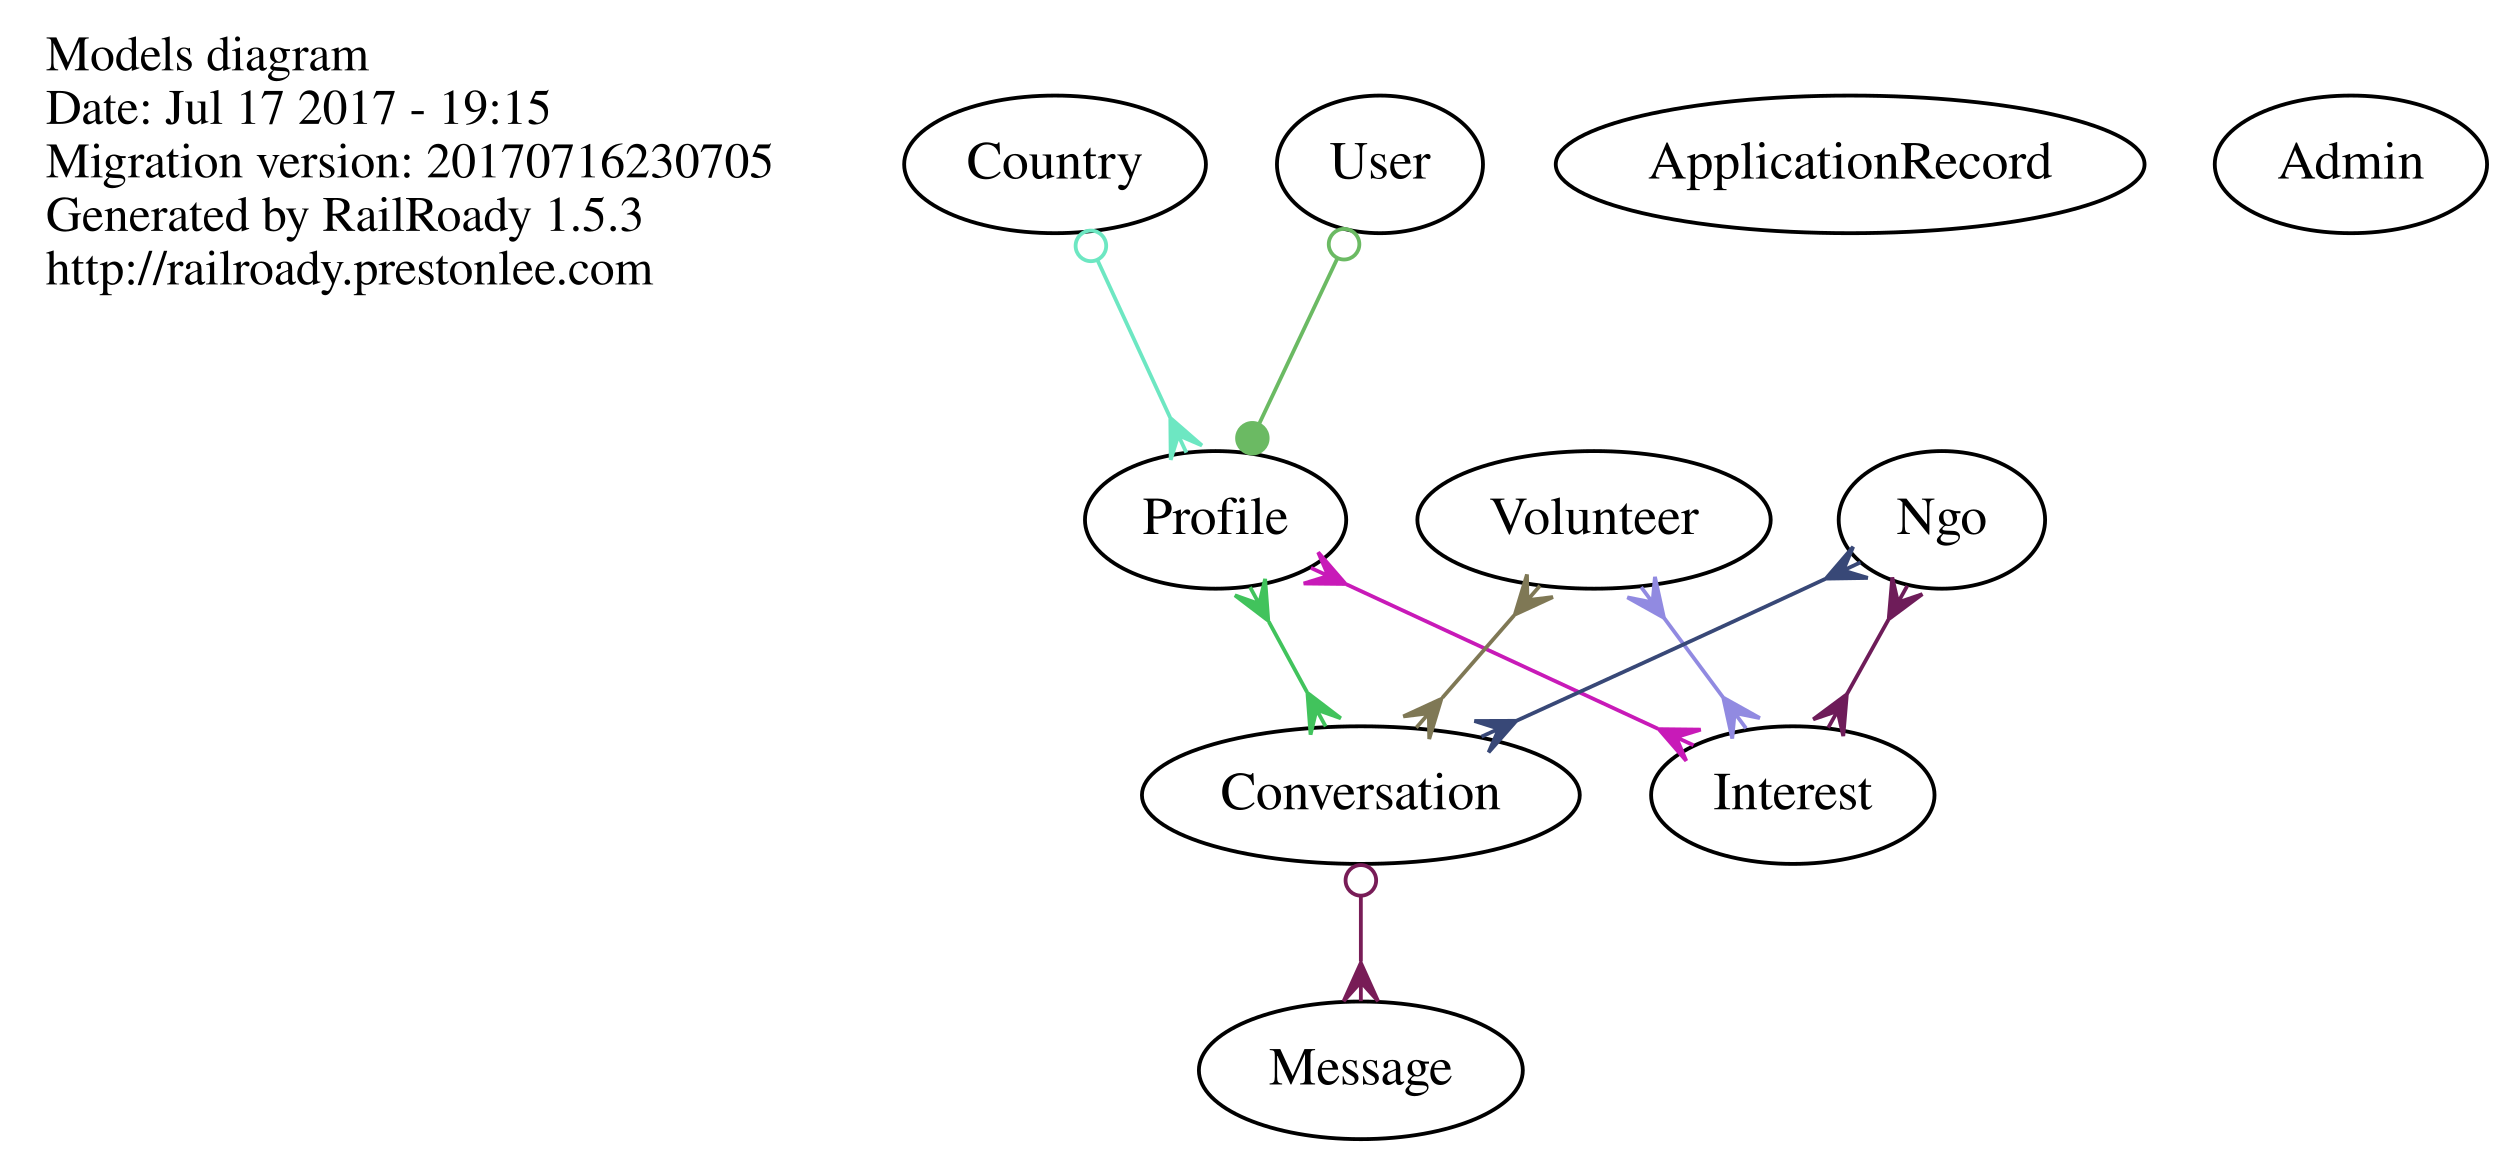
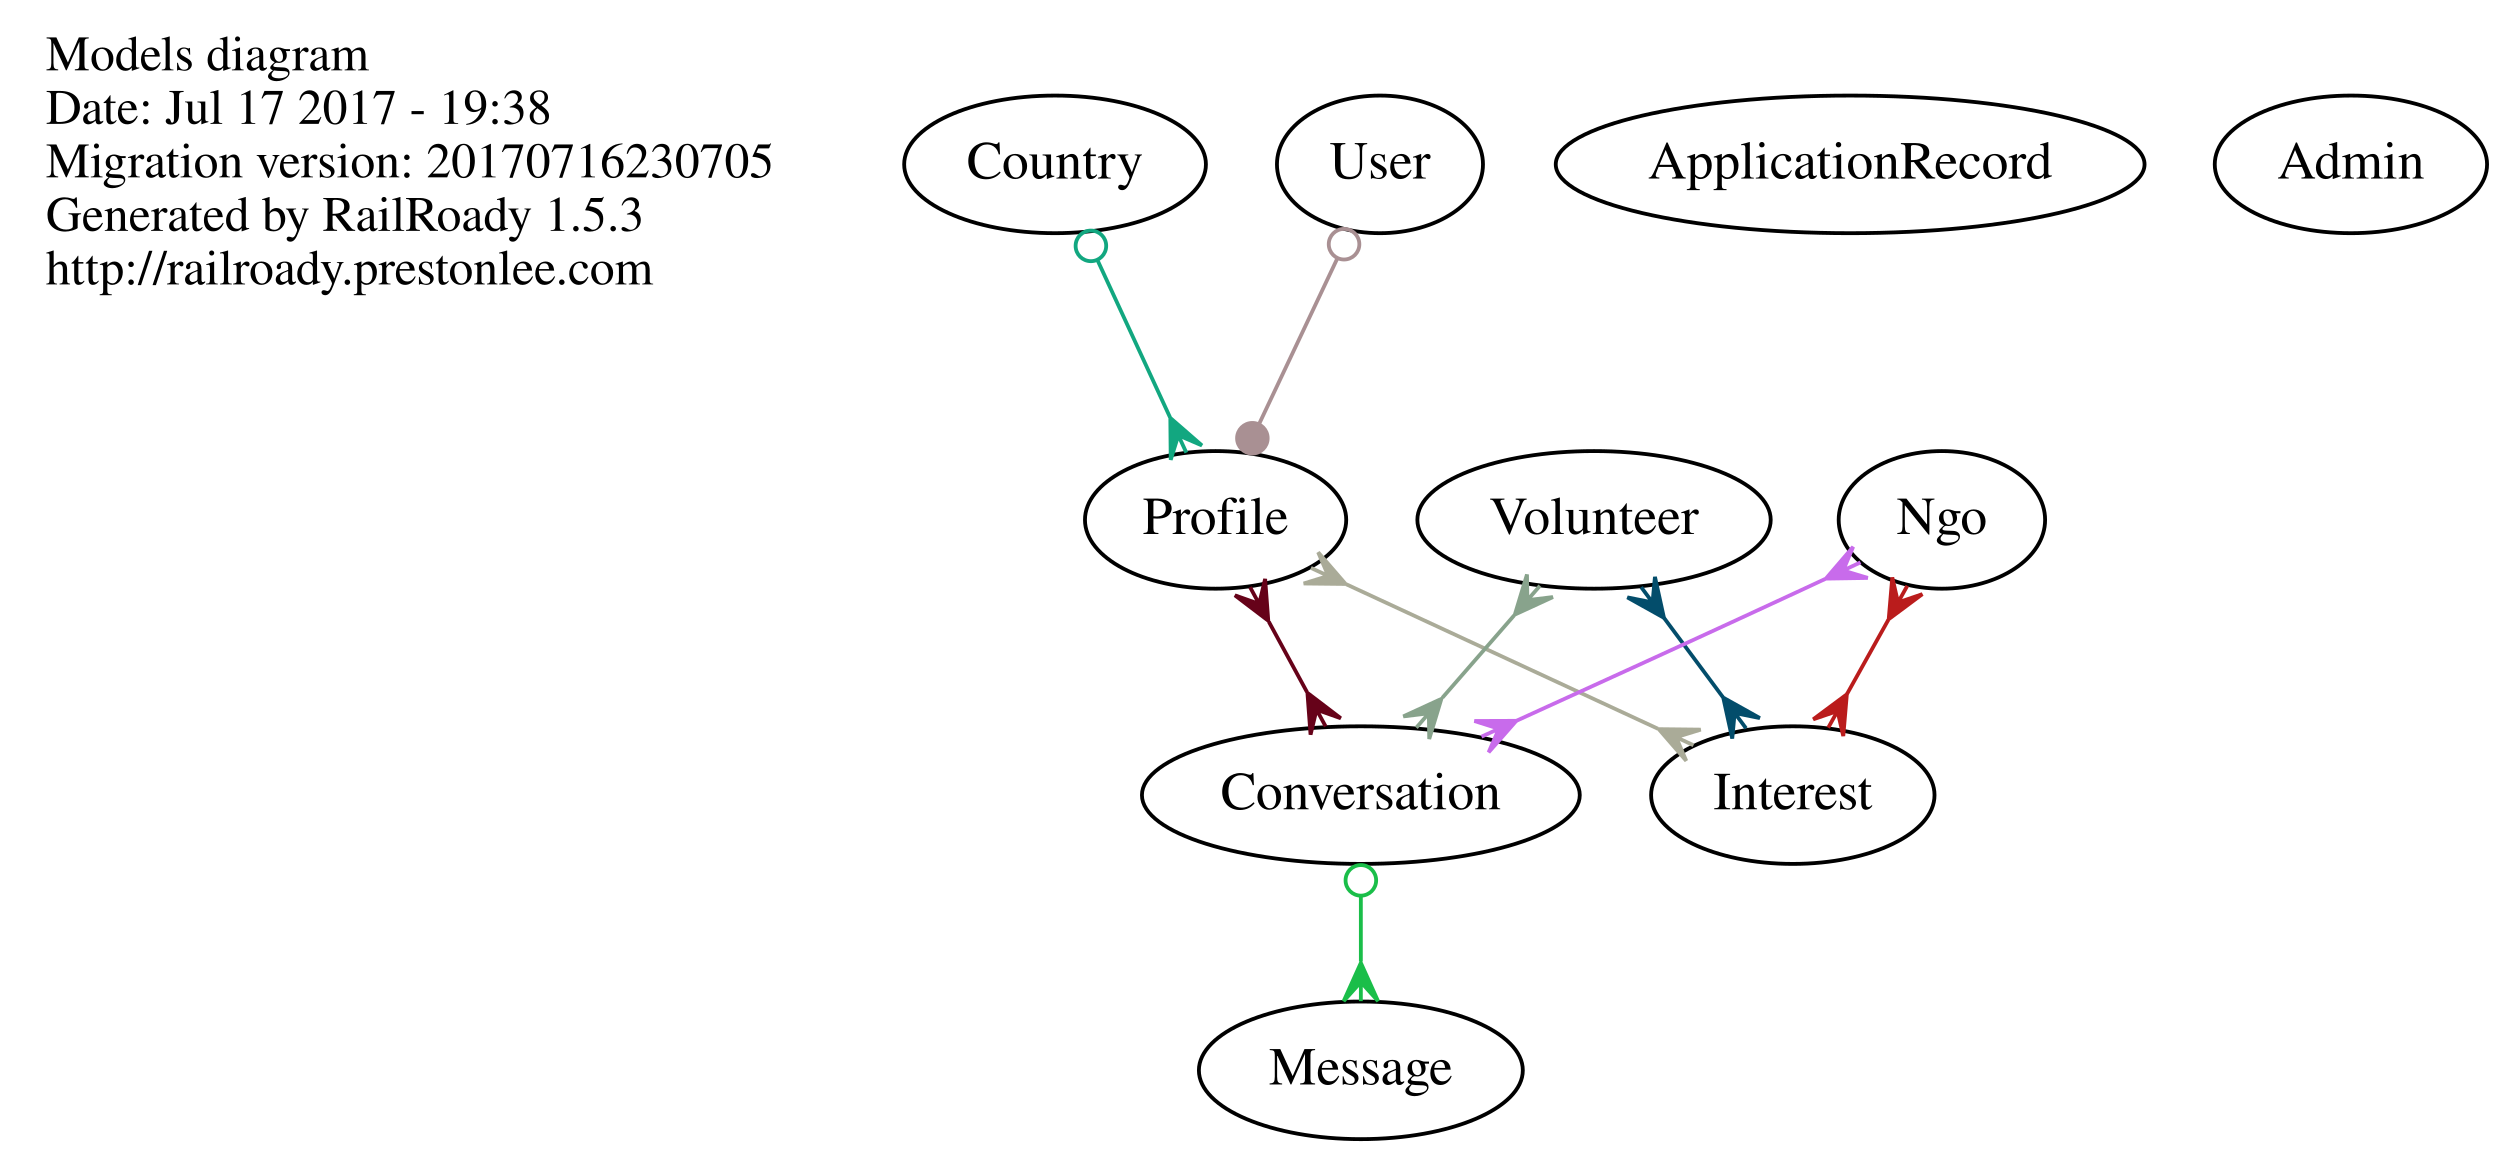
<svg xmlns="http://www.w3.org/2000/svg" width="654pt" height="302pt" viewBox="0.00 0.00 654.00 302.00">
  <g id="graph0" class="graph" transform="scale(1 1) rotate(0) translate(4 298)">
    <polygon fill="none" stroke="none" points="-4,4 -4,-298 650,-298 650,4 -4,4" />
    <g id="node1" class="node">
      <text text-anchor="start" x="8" y="-279.6" font-family="Times,serif" font-size="13.00">Models diagram</text>
-       <text text-anchor="start" x="8" y="-265.6" font-family="Times,serif" font-size="13.00">Date: Jul 17 2017 - 19:15</text>
+       <text text-anchor="start" x="8" y="-265.6" font-family="Times,serif" font-size="13.00">Date: Jul 17 2017 - 19:38</text>
      <text text-anchor="start" x="8" y="-251.6" font-family="Times,serif" font-size="13.00">Migration version: 20170716230705</text>
      <text text-anchor="start" x="8" y="-237.6" font-family="Times,serif" font-size="13.00">Generated by RailRoady 1.5.3</text>
      <text text-anchor="start" x="8" y="-223.6" font-family="Times,serif" font-size="13.00">http://railroady.prestonlee.com</text>
    </g>
    <g id="node2" class="node">
      <ellipse fill="none" stroke="black" cx="314" cy="-162" rx="34.171" ry="18" />
      <text text-anchor="middle" x="314" y="-158.3" font-family="Times,serif" font-size="14.00">Profile</text>
    </g>
    <g id="node9" class="node">
      <ellipse fill="none" stroke="black" cx="352" cy="-90" rx="57.269" ry="18" />
      <text text-anchor="middle" x="352" y="-86.3" font-family="Times,serif" font-size="14.00">Conversation</text>
    </g>
    <g id="edge1" class="edge">
-       <path fill="none" stroke="#41c35c" d="M327.927,-135.345C331.179,-129.354 334.645,-122.97 337.904,-116.966" />
-       <polygon fill="#41c35c" stroke="#41c35c" points="327.776,-135.622 319.051,-142.264 325.391,-140.017 323.005,-144.411 323.005,-144.411 323.005,-144.411 325.391,-140.017 326.96,-146.558 327.776,-135.622 327.776,-135.622" />
-       <polygon fill="#41c35c" stroke="#41c35c" points="338.024,-116.745 346.75,-110.103 340.41,-112.35 342.795,-107.956 342.795,-107.956 342.795,-107.956 340.41,-112.35 338.84,-105.809 338.024,-116.745 338.024,-116.745" />
+       <path fill="none" stroke="#660219" d="M327.927,-135.345C331.179,-129.354 334.645,-122.97 337.904,-116.966" />
+       <polygon fill="#660219" stroke="#660219" points="327.776,-135.622 319.051,-142.264 325.391,-140.017 323.005,-144.411 323.005,-144.411 323.005,-144.411 325.391,-140.017 326.96,-146.558 327.776,-135.622 327.776,-135.622" />
+       <polygon fill="#660219" stroke="#660219" points="338.024,-116.745 346.75,-110.103 340.41,-112.35 342.795,-107.956 342.795,-107.956 342.795,-107.956 340.41,-112.35 338.84,-105.809 338.024,-116.745 338.024,-116.745" />
    </g>
    <g id="node10" class="node">
      <ellipse fill="none" stroke="black" cx="465" cy="-90" rx="37.07" ry="18" />
      <text text-anchor="middle" x="465" y="-86.3" font-family="Times,serif" font-size="14.00">Interest</text>
    </g>
    <g id="edge2" class="edge">
-       <path fill="none" stroke="#c81ab8" d="M348.201,-145.145C372.528,-133.868 405.118,-118.76 429.691,-107.368" />
-       <polygon fill="#c81ab8" stroke="#c81ab8" points="348.007,-145.235 337.042,-145.358 343.471,-147.338 338.935,-149.441 338.935,-149.441 338.935,-149.441 343.471,-147.338 340.827,-153.524 348.007,-145.235 348.007,-145.235" />
-       <polygon fill="#c81ab8" stroke="#c81ab8" points="429.943,-107.252 440.908,-107.129 434.479,-105.149 439.015,-103.046 439.015,-103.046 439.015,-103.046 434.479,-105.149 437.123,-98.963 429.943,-107.252 429.943,-107.252" />
+       <path fill="none" stroke="#aaab98" d="M348.201,-145.145C372.528,-133.868 405.118,-118.76 429.691,-107.368" />
+       <polygon fill="#aaab98" stroke="#aaab98" points="348.007,-145.235 337.042,-145.358 343.471,-147.338 338.935,-149.441 338.935,-149.441 338.935,-149.441 343.471,-147.338 340.827,-153.524 348.007,-145.235 348.007,-145.235" />
+       <polygon fill="#aaab98" stroke="#aaab98" points="429.943,-107.252 440.908,-107.129 434.479,-105.149 439.015,-103.046 439.015,-103.046 439.015,-103.046 434.479,-105.149 437.123,-98.963 429.943,-107.252 429.943,-107.252" />
    </g>
    <g id="node3" class="node">
      <ellipse fill="none" stroke="black" cx="272" cy="-255" rx="39.469" ry="18" />
      <text text-anchor="middle" x="272" y="-251.3" font-family="Times,serif" font-size="14.00">Country</text>
    </g>
    <g id="edge3" class="edge">
-       <path fill="none" stroke="#6de7c2" d="M283.111,-229.925C288.95,-217.274 296.111,-201.759 302.067,-188.854" />
-       <ellipse fill="none" stroke="#6de7c2" cx="281.38" cy="-233.677" rx="4" ry="4" />
-       <polygon fill="#6de7c2" stroke="#6de7c2" points="302.155,-188.665 310.431,-181.471 304.25,-184.125 306.345,-179.585 306.345,-179.585 306.345,-179.585 304.25,-184.125 302.26,-177.699 302.155,-188.665 302.155,-188.665" />
+       <path fill="none" stroke="#12a780" d="M283.111,-229.925C288.95,-217.274 296.111,-201.759 302.067,-188.854" />
+       <ellipse fill="none" stroke="#12a780" cx="281.38" cy="-233.677" rx="4" ry="4" />
+       <polygon fill="#12a780" stroke="#12a780" points="302.155,-188.665 310.431,-181.471 304.25,-184.125 306.345,-179.585 306.345,-179.585 306.345,-179.585 304.25,-184.125 302.26,-177.699 302.155,-188.665 302.155,-188.665" />
    </g>
    <g id="node4" class="node">
      <ellipse fill="none" stroke="black" cx="357" cy="-255" rx="26.949" ry="18" />
      <text text-anchor="middle" x="357" y="-251.3" font-family="Times,serif" font-size="14.00">User</text>
    </g>
    <g id="edge4" class="edge">
-       <path fill="none" stroke="#6bba63" d="M345.829,-230.359C339.557,-217.086 331.748,-200.559 325.434,-187.197" />
-       <ellipse fill="none" stroke="#6bba63" cx="347.604" cy="-234.114" rx="4" ry="4" />
-       <ellipse fill="#6bba63" stroke="#6bba63" cx="323.621" cy="-183.36" rx="4" ry="4" />
+       <path fill="none" stroke="#a99093" d="M345.829,-230.359C339.557,-217.086 331.748,-200.559 325.434,-187.197" />
+       <ellipse fill="none" stroke="#a99093" cx="347.604" cy="-234.114" rx="4" ry="4" />
+       <ellipse fill="#a99093" stroke="#a99093" cx="323.621" cy="-183.36" rx="4" ry="4" />
    </g>
    <g id="node5" class="node">
      <ellipse fill="none" stroke="black" cx="480" cy="-255" rx="77.015" ry="18" />
      <text text-anchor="middle" x="480" y="-251.3" font-family="Times,serif" font-size="14.00">ApplicationRecord</text>
    </g>
    <g id="node6" class="node">
      <ellipse fill="none" stroke="black" cx="413" cy="-162" rx="46.219" ry="18" />
      <text text-anchor="middle" x="413" y="-158.3" font-family="Times,serif" font-size="14.00">Volunteer</text>
    </g>
    <g id="edge5" class="edge">
-       <path fill="none" stroke="#7f7855" d="M392.091,-137.006C386.032,-130.053 379.41,-122.454 373.325,-115.471" />
-       <polygon fill="#7f7855" stroke="#7f7855" points="392.282,-137.226 395.459,-147.721 395.567,-140.995 398.852,-144.765 398.852,-144.765 398.852,-144.765 395.567,-140.995 402.245,-141.808 392.282,-137.226 392.282,-137.226" />
-       <polygon fill="#7f7855" stroke="#7f7855" points="373.065,-115.173 369.887,-104.677 369.78,-111.403 366.495,-107.633 366.495,-107.633 366.495,-107.633 369.78,-111.403 363.102,-110.59 373.065,-115.173 373.065,-115.173" />
+       <path fill="none" stroke="#88a38c" d="M392.091,-137.006C386.032,-130.053 379.41,-122.454 373.325,-115.471" />
+       <polygon fill="#88a38c" stroke="#88a38c" points="392.282,-137.226 395.459,-147.721 395.567,-140.995 398.852,-144.765 398.852,-144.765 398.852,-144.765 395.567,-140.995 402.245,-141.808 392.282,-137.226 392.282,-137.226" />
+       <polygon fill="#88a38c" stroke="#88a38c" points="373.065,-115.173 369.887,-104.677 369.78,-111.403 366.495,-107.633 366.495,-107.633 366.495,-107.633 369.78,-111.403 363.102,-110.59 373.065,-115.173 373.065,-115.173" />
    </g>
    <g id="edge6" class="edge">
-       <path fill="none" stroke="#918ae1" d="M431.296,-136.371C436.298,-129.638 441.717,-122.342 446.718,-115.61" />
-       <polygon fill="#918ae1" stroke="#918ae1" points="431.287,-136.384 421.711,-141.728 428.305,-140.397 425.323,-144.411 425.323,-144.411 425.323,-144.411 428.305,-140.397 428.936,-147.094 431.287,-136.384 431.287,-136.384" />
-       <polygon fill="#918ae1" stroke="#918ae1" points="446.802,-115.497 456.378,-110.153 449.784,-111.484 452.765,-107.47 452.765,-107.47 452.765,-107.47 449.784,-111.484 449.153,-104.786 446.802,-115.497 446.802,-115.497" />
+       <path fill="none" stroke="#034d6b" d="M431.296,-136.371C436.298,-129.638 441.717,-122.342 446.718,-115.61" />
+       <polygon fill="#034d6b" stroke="#034d6b" points="431.287,-136.384 421.711,-141.728 428.305,-140.397 425.323,-144.411 425.323,-144.411 425.323,-144.411 428.305,-140.397 428.936,-147.094 431.287,-136.384 431.287,-136.384" />
+       <polygon fill="#034d6b" stroke="#034d6b" points="446.802,-115.497 456.378,-110.153 449.784,-111.484 452.765,-107.47 452.765,-107.47 452.765,-107.47 449.784,-111.484 449.153,-104.786 446.802,-115.497 446.802,-115.497" />
    </g>
    <g id="node7" class="node">
      <ellipse fill="none" stroke="black" cx="611" cy="-255" rx="35.619" ry="18" />
      <text text-anchor="middle" x="611" y="-251.3" font-family="Times,serif" font-size="14.00">Admin</text>
    </g>
    <g id="node8" class="node">
      <ellipse fill="none" stroke="black" cx="504" cy="-162" rx="27" ry="18" />
      <text text-anchor="middle" x="504" y="-158.3" font-family="Times,serif" font-size="14.00">Ngo</text>
    </g>
    <g id="edge7" class="edge">
-       <path fill="none" stroke="#384877" d="M473.472,-146.551C471.621,-145.686 469.787,-144.83 468,-144 443.05,-132.41 414.993,-119.585 392.723,-109.455" />
-       <polygon fill="#384877" stroke="#384877" points="473.65,-146.635 480.787,-154.96 478.175,-148.761 482.7,-150.888 482.7,-150.888 482.7,-150.888 478.175,-148.761 484.614,-146.815 473.65,-146.635 473.65,-146.635" />
-       <polygon fill="#384877" stroke="#384877" points="392.663,-109.427 385.421,-101.193 388.111,-107.358 383.559,-105.29 383.559,-105.29 383.559,-105.29 388.111,-107.358 381.697,-109.386 392.663,-109.427 392.663,-109.427" />
+       <path fill="none" stroke="#c86beb" d="M473.472,-146.551C471.621,-145.686 469.787,-144.83 468,-144 443.05,-132.41 414.993,-119.585 392.723,-109.455" />
+       <polygon fill="#c86beb" stroke="#c86beb" points="473.65,-146.635 480.787,-154.96 478.175,-148.761 482.7,-150.888 482.7,-150.888 482.7,-150.888 478.175,-148.761 484.614,-146.815 473.65,-146.635 473.65,-146.635" />
+       <polygon fill="#c86beb" stroke="#c86beb" points="392.663,-109.427 385.421,-101.193 388.111,-107.358 383.559,-105.29 383.559,-105.29 383.559,-105.29 388.111,-107.358 381.697,-109.386 392.663,-109.427 392.663,-109.427" />
    </g>
    <g id="edge8" class="edge">
-       <path fill="none" stroke="#6e1c59" d="M489.982,-135.84C486.472,-129.539 482.703,-122.774 479.184,-116.459" />
-       <polygon fill="#6e1c59" stroke="#6e1c59" points="490.088,-136.029 491.024,-146.955 492.521,-140.397 494.955,-144.765 494.955,-144.765 494.955,-144.765 492.521,-140.397 498.886,-142.574 490.088,-136.029 490.088,-136.029" />
-       <polygon fill="#6e1c59" stroke="#6e1c59" points="479.134,-116.369 478.198,-105.443 476.701,-112.001 474.267,-107.633 474.267,-107.633 474.267,-107.633 476.701,-112.001 470.336,-109.824 479.134,-116.369 479.134,-116.369" />
+       <path fill="none" stroke="#ba1c1c" d="M489.982,-135.84C486.472,-129.539 482.703,-122.774 479.184,-116.459" />
+       <polygon fill="#ba1c1c" stroke="#ba1c1c" points="490.088,-136.029 491.024,-146.955 492.521,-140.397 494.955,-144.765 494.955,-144.765 494.955,-144.765 492.521,-140.397 498.886,-142.574 490.088,-136.029 490.088,-136.029" />
+       <polygon fill="#ba1c1c" stroke="#ba1c1c" points="479.134,-116.369 478.198,-105.443 476.701,-112.001 474.267,-107.633 474.267,-107.633 474.267,-107.633 476.701,-112.001 470.336,-109.824 479.134,-116.369 479.134,-116.369" />
    </g>
    <g id="node11" class="node">
      <ellipse fill="none" stroke="black" cx="352" cy="-18" rx="42.37" ry="18" />
      <text text-anchor="middle" x="352" y="-14.3" font-family="Times,serif" font-size="14.00">Message</text>
    </g>
    <g id="edge9" class="edge">
-       <path fill="none" stroke="#781c57" d="M352,-63.64C352,-58.063 352,-52.132 352,-46.476" />
-       <ellipse fill="none" stroke="#781c57" cx="352" cy="-67.697" rx="4" ry="4" />
-       <polygon fill="#781c57" stroke="#781c57" points="352,-46.104 356.5,-36.104 352,-41.104 352,-36.104 352,-36.104 352,-36.104 352,-41.104 347.5,-36.104 352,-46.104 352,-46.104" />
+       <path fill="none" stroke="#1abe49" d="M352,-63.64C352,-58.063 352,-52.132 352,-46.476" />
+       <ellipse fill="none" stroke="#1abe49" cx="352" cy="-67.697" rx="4" ry="4" />
+       <polygon fill="#1abe49" stroke="#1abe49" points="352,-46.104 356.5,-36.104 352,-41.104 352,-36.104 352,-36.104 352,-36.104 352,-41.104 347.5,-36.104 352,-46.104 352,-46.104" />
    </g>
  </g>
</svg>
